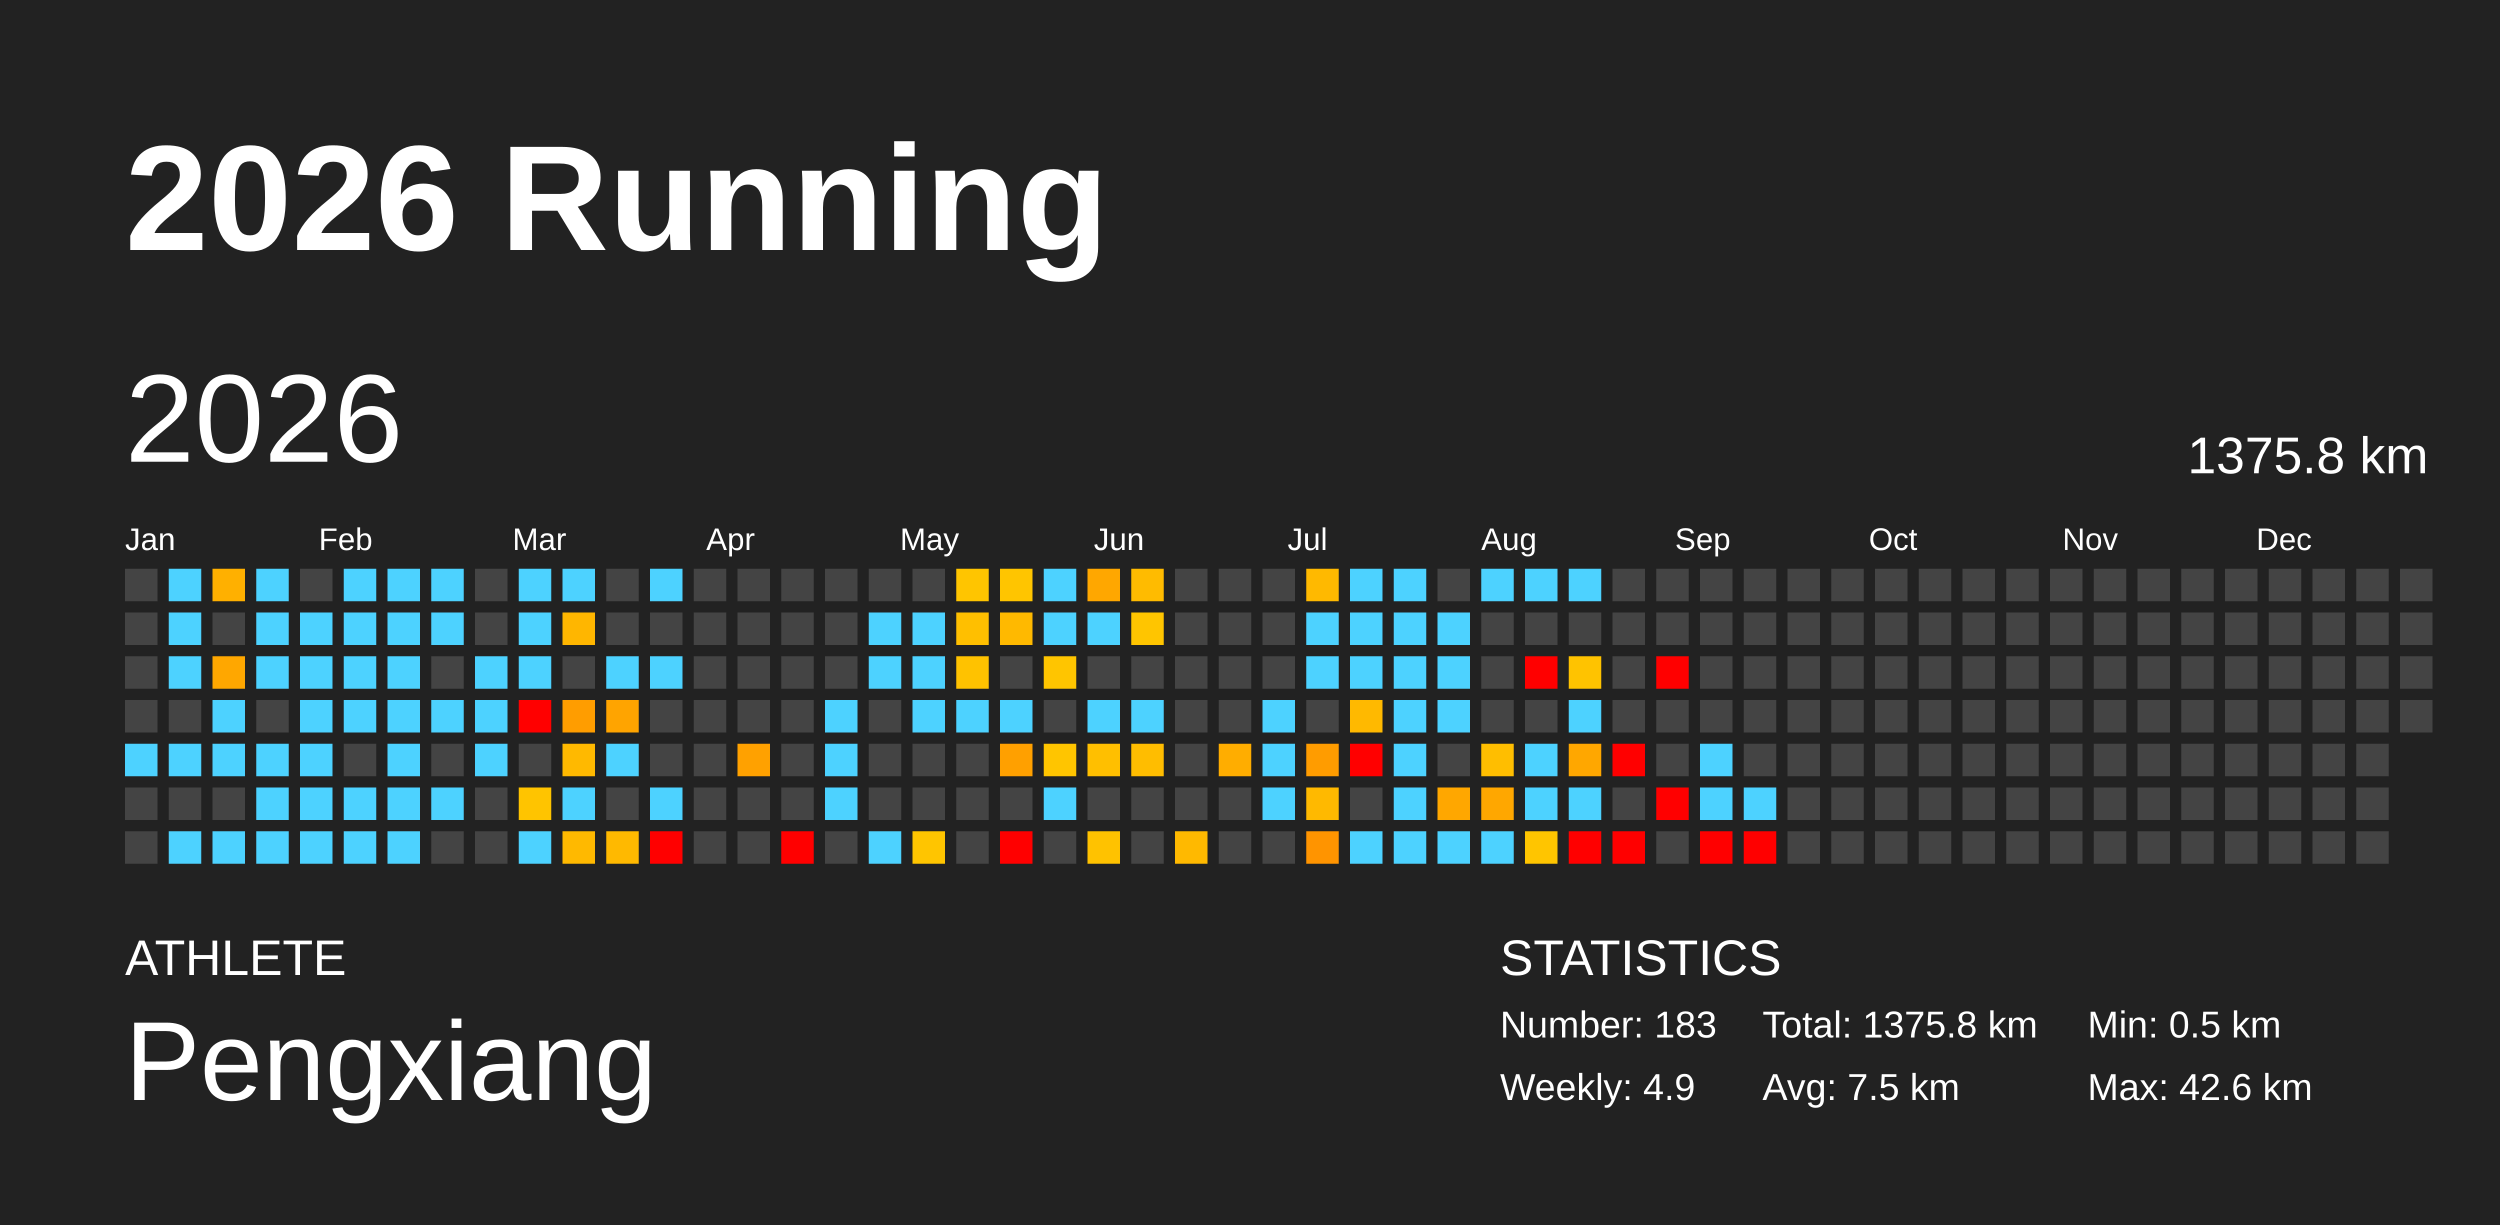
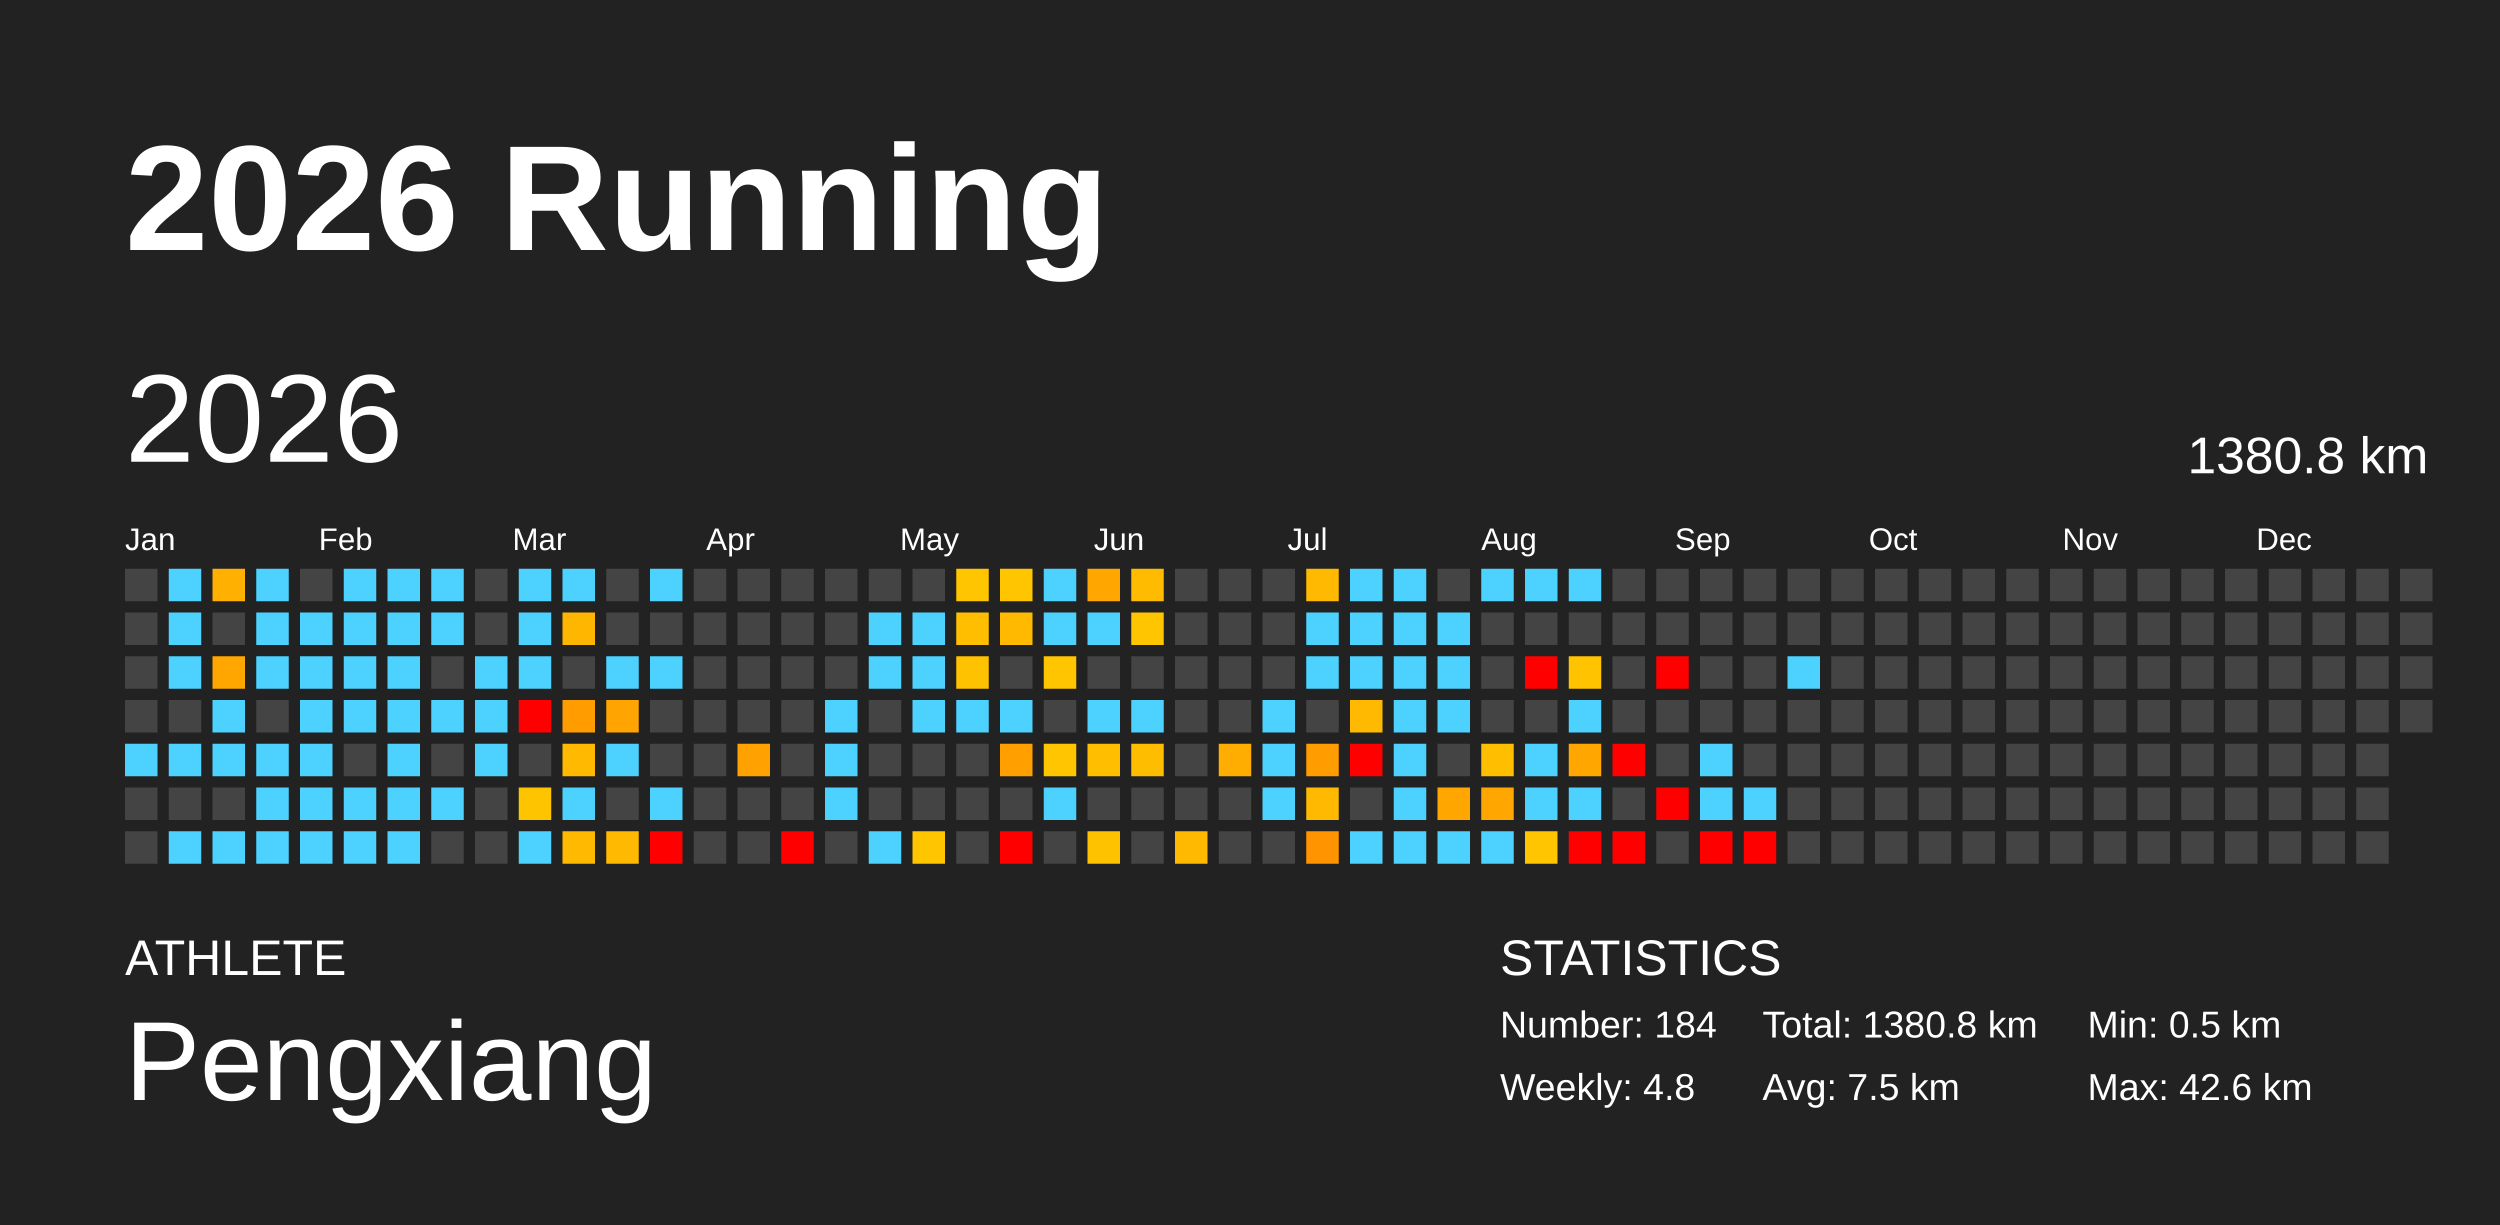
<svg xmlns="http://www.w3.org/2000/svg" baseProfile="full" height="98mm" version="1.1" viewBox="0,0,200,98" width="200mm">
  <defs />
  <rect fill="#222222" height="98" width="200" x="0" y="0" />
  <text fill="#FFFFFF" style="font-size:12px; font-family:Arial; font-weight:bold;" x="10" y="20">2026 Running</text>
  <text fill="#FFFFFF" style="font-size:4px; font-family:Arial" x="10" y="78">ATHLETE</text>
  <text fill="#FFFFFF" style="font-size:9px; font-family:Arial" x="10" y="88">Pengxiang</text>
  <text fill="#FFFFFF" style="font-size:4px; font-family:Arial" x="120" y="78">STATISTICS</text>
-   <text fill="#FFFFFF" style="font-size:3px; font-family:Arial" x="120" y="83">Number: 183</text>
-   <text fill="#FFFFFF" style="font-size:3px; font-family:Arial" x="120" y="88">Weekly: 4.9</text>
-   <text fill="#FFFFFF" style="font-size:3px; font-family:Arial" x="141" y="83">Total: 1375.8 km</text>
+   <text fill="#FFFFFF" style="font-size:3px; font-family:Arial" x="120" y="83">Number: 184</text>
+   <text fill="#FFFFFF" style="font-size:3px; font-family:Arial" x="120" y="88">Weekly: 4.8</text>
+   <text fill="#FFFFFF" style="font-size:3px; font-family:Arial" x="141" y="83">Total: 1380.8 km</text>
  <text fill="#FFFFFF" style="font-size:3px; font-family:Arial" x="141" y="88">Avg: 7.5 km</text>
  <text fill="#FFFFFF" style="font-size:3px; font-family:Arial" x="167" y="83">Min: 0.5 km</text>
  <text fill="#FFFFFF" style="font-size:3px; font-family:Arial" x="167" y="88">Max: 42.6 km</text>
  <text dominant-baseline="hanging" fill="#FFFFFF" style="font-size:10.0px; font-family:Arial;" x="10" y="30">2026</text>
-   <text dominant-baseline="hanging" fill="#FFFFFF" style="font-size:4.125px; font-family:Arial;" x="175" y="35">1375.8 km</text>
+   <text dominant-baseline="hanging" fill="#FFFFFF" style="font-size:4.125px; font-family:Arial;" x="175" y="35">1380.8 km</text>
  <text fill="#FFFFFF" style="font-size:2.5px; font-family:Arial" x="10.0" y="44">Jan</text>
  <text fill="#FFFFFF" style="font-size:2.5px; font-family:Arial" x="25.5" y="44">Feb</text>
  <text fill="#FFFFFF" style="font-size:2.5px; font-family:Arial" x="41.0" y="44">Mar</text>
  <text fill="#FFFFFF" style="font-size:2.5px; font-family:Arial" x="56.5" y="44">Apr</text>
  <text fill="#FFFFFF" style="font-size:2.5px; font-family:Arial" x="72.0" y="44">May</text>
  <text fill="#FFFFFF" style="font-size:2.5px; font-family:Arial" x="87.5" y="44">Jun</text>
  <text fill="#FFFFFF" style="font-size:2.5px; font-family:Arial" x="103.0" y="44">Jul</text>
  <text fill="#FFFFFF" style="font-size:2.5px; font-family:Arial" x="118.5" y="44">Aug</text>
  <text fill="#FFFFFF" style="font-size:2.5px; font-family:Arial" x="134.0" y="44">Sep</text>
  <text fill="#FFFFFF" style="font-size:2.5px; font-family:Arial" x="149.5" y="44">Oct</text>
  <text fill="#FFFFFF" style="font-size:2.5px; font-family:Arial" x="165.0" y="44">Nov</text>
  <text fill="#FFFFFF" style="font-size:2.5px; font-family:Arial" x="180.5" y="44">Dec</text>
  <rect fill="#444444" height="2.6" width="2.6" x="10.0" y="45.5" />
  <rect fill="#444444" height="2.6" width="2.6" x="10.0" y="49.0" />
  <rect fill="#444444" height="2.6" width="2.6" x="10.0" y="52.5" />
  <rect fill="#444444" height="2.6" width="2.6" x="10.0" y="56.0" />
  <rect fill="#4dd2ff" height="2.6" width="2.6" x="10.0" y="59.5" />
  <rect fill="#444444" height="2.6" width="2.6" x="10.0" y="63.0" />
  <rect fill="#444444" height="2.6" width="2.6" x="10.0" y="66.5" />
  <rect fill="#4dd2ff" height="2.6" width="2.6" x="13.5" y="45.5" />
  <rect fill="#4dd2ff" height="2.6" width="2.6" x="13.5" y="49.0" />
  <rect fill="#4dd2ff" height="2.6" width="2.6" x="13.5" y="52.5" />
  <rect fill="#444444" height="2.6" width="2.6" x="13.5" y="56.0" />
  <rect fill="#4dd2ff" height="2.6" width="2.6" x="13.5" y="59.5" />
  <rect fill="#444444" height="2.6" width="2.6" x="13.5" y="63.0" />
  <rect fill="#4dd2ff" height="2.6" width="2.6" x="13.5" y="66.5" />
  <rect fill="#ffb000" height="2.6" width="2.6" x="17.0" y="45.5" />
  <rect fill="#444444" height="2.6" width="2.6" x="17.0" y="49.0" />
  <rect fill="#ffa700" height="2.6" width="2.6" x="17.0" y="52.5" />
  <rect fill="#4dd2ff" height="2.6" width="2.6" x="17.0" y="56.0" />
  <rect fill="#4dd2ff" height="2.6" width="2.6" x="17.0" y="59.5" />
  <rect fill="#444444" height="2.6" width="2.6" x="17.0" y="63.0" />
  <rect fill="#4dd2ff" height="2.6" width="2.6" x="17.0" y="66.5" />
  <rect fill="#4dd2ff" height="2.6" width="2.6" x="20.5" y="45.5" />
  <rect fill="#4dd2ff" height="2.6" width="2.6" x="20.5" y="49.0" />
  <rect fill="#4dd2ff" height="2.6" width="2.6" x="20.5" y="52.5" />
  <rect fill="#444444" height="2.6" width="2.6" x="20.5" y="56.0" />
  <rect fill="#4dd2ff" height="2.6" width="2.6" x="20.5" y="59.5" />
  <rect fill="#4dd2ff" height="2.6" width="2.6" x="20.5" y="63.0" />
  <rect fill="#4dd2ff" height="2.6" width="2.6" x="20.5" y="66.5" />
  <rect fill="#444444" height="2.6" width="2.6" x="24.0" y="45.5" />
  <rect fill="#4dd2ff" height="2.6" width="2.6" x="24.0" y="49.0" />
  <rect fill="#4dd2ff" height="2.6" width="2.6" x="24.0" y="52.5" />
  <rect fill="#4dd2ff" height="2.6" width="2.6" x="24.0" y="56.0" />
  <rect fill="#4dd2ff" height="2.6" width="2.6" x="24.0" y="59.5" />
  <rect fill="#4dd2ff" height="2.6" width="2.6" x="24.0" y="63.0" />
  <rect fill="#4dd2ff" height="2.6" width="2.6" x="24.0" y="66.5" />
  <rect fill="#4dd2ff" height="2.6" width="2.6" x="27.5" y="45.5" />
  <rect fill="#4dd2ff" height="2.6" width="2.6" x="27.5" y="49.0" />
  <rect fill="#4dd2ff" height="2.6" width="2.6" x="27.5" y="52.5" />
  <rect fill="#4dd2ff" height="2.6" width="2.6" x="27.5" y="56.0" />
  <rect fill="#444444" height="2.6" width="2.6" x="27.5" y="59.5" />
  <rect fill="#4dd2ff" height="2.6" width="2.6" x="27.5" y="63.0" />
  <rect fill="#4dd2ff" height="2.6" width="2.6" x="27.5" y="66.5" />
  <rect fill="#4dd2ff" height="2.6" width="2.6" x="31.0" y="45.5" />
  <rect fill="#4dd2ff" height="2.6" width="2.6" x="31.0" y="49.0" />
  <rect fill="#4dd2ff" height="2.6" width="2.6" x="31.0" y="52.5" />
  <rect fill="#4dd2ff" height="2.6" width="2.6" x="31.0" y="56.0" />
  <rect fill="#4dd2ff" height="2.6" width="2.6" x="31.0" y="59.5" />
  <rect fill="#4dd2ff" height="2.6" width="2.6" x="31.0" y="63.0" />
  <rect fill="#4dd2ff" height="2.6" width="2.6" x="31.0" y="66.5" />
  <rect fill="#4dd2ff" height="2.6" width="2.6" x="34.5" y="45.5" />
  <rect fill="#4dd2ff" height="2.6" width="2.6" x="34.5" y="49.0" />
  <rect fill="#444444" height="2.6" width="2.6" x="34.5" y="52.5" />
  <rect fill="#4dd2ff" height="2.6" width="2.6" x="34.5" y="56.0" />
  <rect fill="#444444" height="2.6" width="2.6" x="34.5" y="59.5" />
  <rect fill="#4dd2ff" height="2.6" width="2.6" x="34.5" y="63.0" />
  <rect fill="#444444" height="2.6" width="2.6" x="34.5" y="66.5" />
  <rect fill="#444444" height="2.6" width="2.6" x="38.0" y="45.5" />
  <rect fill="#444444" height="2.6" width="2.6" x="38.0" y="49.0" />
  <rect fill="#4dd2ff" height="2.6" width="2.6" x="38.0" y="52.5" />
  <rect fill="#4dd2ff" height="2.6" width="2.6" x="38.0" y="56.0" />
  <rect fill="#4dd2ff" height="2.6" width="2.6" x="38.0" y="59.5" />
  <rect fill="#444444" height="2.6" width="2.6" x="38.0" y="63.0" />
  <rect fill="#444444" height="2.6" width="2.6" x="38.0" y="66.5" />
  <rect fill="#4dd2ff" height="2.6" width="2.6" x="41.5" y="45.5" />
  <rect fill="#4dd2ff" height="2.6" width="2.6" x="41.5" y="49.0" />
  <rect fill="#4dd2ff" height="2.6" width="2.6" x="41.5" y="52.5" />
  <rect fill="red" height="2.6" width="2.6" x="41.5" y="56.0" />
  <rect fill="#444444" height="2.6" width="2.6" x="41.5" y="59.5" />
  <rect fill="#ffc400" height="2.6" width="2.6" x="41.5" y="63.0" />
  <rect fill="#4dd2ff" height="2.6" width="2.6" x="41.5" y="66.5" />
  <rect fill="#4dd2ff" height="2.6" width="2.6" x="45.0" y="45.5" />
  <rect fill="#ffb600" height="2.6" width="2.6" x="45.0" y="49.0" />
  <rect fill="#444444" height="2.6" width="2.6" x="45.0" y="52.5" />
  <rect fill="#ff9d00" height="2.6" width="2.6" x="45.0" y="56.0" />
  <rect fill="#ffb900" height="2.6" width="2.6" x="45.0" y="59.5" />
  <rect fill="#4dd2ff" height="2.6" width="2.6" x="45.0" y="63.0" />
  <rect fill="#ffb900" height="2.6" width="2.6" x="45.0" y="66.5" />
  <rect fill="#444444" height="2.6" width="2.6" x="48.5" y="45.5" />
  <rect fill="#444444" height="2.6" width="2.6" x="48.5" y="49.0" />
  <rect fill="#4dd2ff" height="2.6" width="2.6" x="48.5" y="52.5" />
  <rect fill="#ffa400" height="2.6" width="2.6" x="48.5" y="56.0" />
  <rect fill="#4dd2ff" height="2.6" width="2.6" x="48.5" y="59.5" />
  <rect fill="#444444" height="2.6" width="2.6" x="48.5" y="63.0" />
  <rect fill="#ffb900" height="2.6" width="2.6" x="48.5" y="66.5" />
  <rect fill="#4dd2ff" height="2.6" width="2.6" x="52.0" y="45.5" />
  <rect fill="#444444" height="2.6" width="2.6" x="52.0" y="49.0" />
  <rect fill="#4dd2ff" height="2.6" width="2.6" x="52.0" y="52.5" />
  <rect fill="#444444" height="2.6" width="2.6" x="52.0" y="56.0" />
  <rect fill="#444444" height="2.6" width="2.6" x="52.0" y="59.5" />
  <rect fill="#4dd2ff" height="2.6" width="2.6" x="52.0" y="63.0" />
  <rect fill="red" height="2.6" width="2.6" x="52.0" y="66.5" />
  <rect fill="#444444" height="2.6" width="2.6" x="55.5" y="45.5" />
  <rect fill="#444444" height="2.6" width="2.6" x="55.5" y="49.0" />
  <rect fill="#444444" height="2.6" width="2.6" x="55.5" y="52.5" />
  <rect fill="#444444" height="2.6" width="2.6" x="55.5" y="56.0" />
  <rect fill="#444444" height="2.6" width="2.6" x="55.5" y="59.5" />
  <rect fill="#444444" height="2.6" width="2.6" x="55.5" y="63.0" />
  <rect fill="#444444" height="2.6" width="2.6" x="55.5" y="66.5" />
  <rect fill="#444444" height="2.6" width="2.6" x="59.0" y="45.5" />
  <rect fill="#444444" height="2.6" width="2.6" x="59.0" y="49.0" />
  <rect fill="#444444" height="2.6" width="2.6" x="59.0" y="52.5" />
  <rect fill="#444444" height="2.6" width="2.6" x="59.0" y="56.0" />
  <rect fill="#ffa100" height="2.6" width="2.6" x="59.0" y="59.5" />
  <rect fill="#444444" height="2.6" width="2.6" x="59.0" y="63.0" />
  <rect fill="#444444" height="2.6" width="2.6" x="59.0" y="66.5" />
  <rect fill="#444444" height="2.6" width="2.6" x="62.5" y="45.5" />
  <rect fill="#444444" height="2.6" width="2.6" x="62.5" y="49.0" />
  <rect fill="#444444" height="2.6" width="2.6" x="62.5" y="52.5" />
  <rect fill="#444444" height="2.6" width="2.6" x="62.5" y="56.0" />
  <rect fill="#444444" height="2.6" width="2.6" x="62.5" y="59.5" />
  <rect fill="#444444" height="2.6" width="2.6" x="62.5" y="63.0" />
  <rect fill="red" height="2.6" width="2.6" x="62.5" y="66.5" />
  <rect fill="#444444" height="2.6" width="2.6" x="66.0" y="45.5" />
  <rect fill="#444444" height="2.6" width="2.6" x="66.0" y="49.0" />
  <rect fill="#444444" height="2.6" width="2.6" x="66.0" y="52.5" />
  <rect fill="#4dd2ff" height="2.6" width="2.6" x="66.0" y="56.0" />
  <rect fill="#4dd2ff" height="2.6" width="2.6" x="66.0" y="59.5" />
  <rect fill="#4dd2ff" height="2.6" width="2.6" x="66.0" y="63.0" />
  <rect fill="#444444" height="2.6" width="2.6" x="66.0" y="66.5" />
  <rect fill="#444444" height="2.6" width="2.6" x="69.5" y="45.5" />
  <rect fill="#4dd2ff" height="2.6" width="2.6" x="69.5" y="49.0" />
  <rect fill="#4dd2ff" height="2.6" width="2.6" x="69.5" y="52.5" />
  <rect fill="#444444" height="2.6" width="2.6" x="69.5" y="56.0" />
  <rect fill="#444444" height="2.6" width="2.6" x="69.5" y="59.5" />
  <rect fill="#444444" height="2.6" width="2.6" x="69.5" y="63.0" />
  <rect fill="#4dd2ff" height="2.6" width="2.6" x="69.5" y="66.5" />
  <rect fill="#444444" height="2.6" width="2.6" x="73.0" y="45.5" />
  <rect fill="#4dd2ff" height="2.6" width="2.6" x="73.0" y="49.0" />
  <rect fill="#4dd2ff" height="2.6" width="2.6" x="73.0" y="52.5" />
  <rect fill="#4dd2ff" height="2.6" width="2.6" x="73.0" y="56.0" />
  <rect fill="#444444" height="2.6" width="2.6" x="73.0" y="59.5" />
  <rect fill="#444444" height="2.6" width="2.6" x="73.0" y="63.0" />
  <rect fill="#ffc500" height="2.6" width="2.6" x="73.0" y="66.5" />
  <rect fill="#ffc500" height="2.6" width="2.6" x="76.5" y="45.5" />
  <rect fill="#ffbf00" height="2.6" width="2.6" x="76.5" y="49.0" />
  <rect fill="#ffc200" height="2.6" width="2.6" x="76.5" y="52.5" />
  <rect fill="#4dd2ff" height="2.6" width="2.6" x="76.5" y="56.0" />
  <rect fill="#444444" height="2.6" width="2.6" x="76.5" y="59.5" />
  <rect fill="#444444" height="2.6" width="2.6" x="76.5" y="63.0" />
  <rect fill="#444444" height="2.6" width="2.6" x="76.5" y="66.5" />
  <rect fill="#ffc500" height="2.6" width="2.6" x="80.0" y="45.5" />
  <rect fill="#ffb900" height="2.6" width="2.6" x="80.0" y="49.0" />
  <rect fill="#444444" height="2.6" width="2.6" x="80.0" y="52.5" />
  <rect fill="#4dd2ff" height="2.6" width="2.6" x="80.0" y="56.0" />
  <rect fill="#ffa000" height="2.6" width="2.6" x="80.0" y="59.5" />
  <rect fill="#444444" height="2.6" width="2.6" x="80.0" y="63.0" />
  <rect fill="red" height="2.6" width="2.6" x="80.0" y="66.5" />
  <rect fill="#4dd2ff" height="2.6" width="2.6" x="83.5" y="45.5" />
  <rect fill="#4dd2ff" height="2.6" width="2.6" x="83.5" y="49.0" />
  <rect fill="#ffc500" height="2.6" width="2.6" x="83.5" y="52.5" />
  <rect fill="#444444" height="2.6" width="2.6" x="83.5" y="56.0" />
  <rect fill="#ffc500" height="2.6" width="2.6" x="83.5" y="59.5" />
  <rect fill="#4dd2ff" height="2.6" width="2.6" x="83.5" y="63.0" />
  <rect fill="#444444" height="2.6" width="2.6" x="83.5" y="66.5" />
  <rect fill="#ffa700" height="2.6" width="2.6" x="87.0" y="45.5" />
  <rect fill="#4dd2ff" height="2.6" width="2.6" x="87.0" y="49.0" />
  <rect fill="#444444" height="2.6" width="2.6" x="87.0" y="52.5" />
  <rect fill="#4dd2ff" height="2.6" width="2.6" x="87.0" y="56.0" />
  <rect fill="#ffbf00" height="2.6" width="2.6" x="87.0" y="59.5" />
  <rect fill="#444444" height="2.6" width="2.6" x="87.0" y="63.0" />
  <rect fill="#ffc200" height="2.6" width="2.6" x="87.0" y="66.5" />
  <rect fill="#ffbb00" height="2.6" width="2.6" x="90.5" y="45.5" />
  <rect fill="#ffc500" height="2.6" width="2.6" x="90.5" y="49.0" />
  <rect fill="#444444" height="2.6" width="2.6" x="90.5" y="52.5" />
  <rect fill="#4dd2ff" height="2.6" width="2.6" x="90.5" y="56.0" />
  <rect fill="#ffbd00" height="2.6" width="2.6" x="90.5" y="59.5" />
  <rect fill="#444444" height="2.6" width="2.6" x="90.5" y="63.0" />
  <rect fill="#444444" height="2.6" width="2.6" x="90.5" y="66.5" />
  <rect fill="#444444" height="2.6" width="2.6" x="94.0" y="45.5" />
  <rect fill="#444444" height="2.6" width="2.6" x="94.0" y="49.0" />
  <rect fill="#444444" height="2.6" width="2.6" x="94.0" y="52.5" />
  <rect fill="#444444" height="2.6" width="2.6" x="94.0" y="56.0" />
  <rect fill="#444444" height="2.6" width="2.6" x="94.0" y="59.5" />
  <rect fill="#444444" height="2.6" width="2.6" x="94.0" y="63.0" />
  <rect fill="#ffb900" height="2.6" width="2.6" x="94.0" y="66.5" />
  <rect fill="#444444" height="2.6" width="2.6" x="97.5" y="45.5" />
  <rect fill="#444444" height="2.6" width="2.6" x="97.5" y="49.0" />
  <rect fill="#444444" height="2.6" width="2.6" x="97.5" y="52.5" />
  <rect fill="#444444" height="2.6" width="2.6" x="97.5" y="56.0" />
  <rect fill="#ffad00" height="2.6" width="2.6" x="97.5" y="59.5" />
  <rect fill="#444444" height="2.6" width="2.6" x="97.5" y="63.0" />
  <rect fill="#444444" height="2.6" width="2.6" x="97.5" y="66.5" />
  <rect fill="#444444" height="2.6" width="2.6" x="101.0" y="45.5" />
  <rect fill="#444444" height="2.6" width="2.6" x="101.0" y="49.0" />
  <rect fill="#444444" height="2.6" width="2.6" x="101.0" y="52.5" />
  <rect fill="#4dd2ff" height="2.6" width="2.6" x="101.0" y="56.0" />
  <rect fill="#4dd2ff" height="2.6" width="2.6" x="101.0" y="59.5" />
  <rect fill="#4dd2ff" height="2.6" width="2.6" x="101.0" y="63.0" />
  <rect fill="#444444" height="2.6" width="2.6" x="101.0" y="66.5" />
  <rect fill="#ffb900" height="2.6" width="2.6" x="104.5" y="45.5" />
  <rect fill="#4dd2ff" height="2.6" width="2.6" x="104.5" y="49.0" />
  <rect fill="#4dd2ff" height="2.6" width="2.6" x="104.5" y="52.5" />
  <rect fill="#444444" height="2.6" width="2.6" x="104.5" y="56.0" />
  <rect fill="#ff9c00" height="2.6" width="2.6" x="104.5" y="59.5" />
  <rect fill="#ffb900" height="2.6" width="2.6" x="104.5" y="63.0" />
  <rect fill="#ff9400" height="2.6" width="2.6" x="104.5" y="66.5" />
  <rect fill="#4dd2ff" height="2.6" width="2.6" x="108.0" y="45.5" />
  <rect fill="#4dd2ff" height="2.6" width="2.6" x="108.0" y="49.0" />
  <rect fill="#4dd2ff" height="2.6" width="2.6" x="108.0" y="52.5" />
  <rect fill="#ffb900" height="2.6" width="2.6" x="108.0" y="56.0" />
  <rect fill="red" height="2.6" width="2.6" x="108.0" y="59.5" />
  <rect fill="#444444" height="2.6" width="2.6" x="108.0" y="63.0" />
  <rect fill="#4dd2ff" height="2.6" width="2.6" x="108.0" y="66.5" />
  <rect fill="#4dd2ff" height="2.6" width="2.6" x="111.5" y="45.5" />
  <rect fill="#4dd2ff" height="2.6" width="2.6" x="111.5" y="49.0" />
  <rect fill="#4dd2ff" height="2.6" width="2.6" x="111.5" y="52.5" />
  <rect fill="#4dd2ff" height="2.6" width="2.6" x="111.5" y="56.0" />
  <rect fill="#4dd2ff" height="2.6" width="2.6" x="111.5" y="59.5" />
  <rect fill="#4dd2ff" height="2.6" width="2.6" x="111.5" y="63.0" />
  <rect fill="#4dd2ff" height="2.6" width="2.6" x="111.5" y="66.5" />
  <rect fill="#444444" height="2.6" width="2.6" x="115.0" y="45.5" />
  <rect fill="#4dd2ff" height="2.6" width="2.6" x="115.0" y="49.0" />
  <rect fill="#4dd2ff" height="2.6" width="2.6" x="115.0" y="52.5" />
  <rect fill="#4dd2ff" height="2.6" width="2.6" x="115.0" y="56.0" />
  <rect fill="#444444" height="2.6" width="2.6" x="115.0" y="59.5" />
  <rect fill="#ffa700" height="2.6" width="2.6" x="115.0" y="63.0" />
  <rect fill="#4dd2ff" height="2.6" width="2.6" x="115.0" y="66.5" />
  <rect fill="#4dd2ff" height="2.6" width="2.6" x="118.5" y="45.5" />
  <rect fill="#444444" height="2.6" width="2.6" x="118.5" y="49.0" />
  <rect fill="#444444" height="2.6" width="2.6" x="118.5" y="52.5" />
  <rect fill="#444444" height="2.6" width="2.6" x="118.5" y="56.0" />
  <rect fill="#ffbe00" height="2.6" width="2.6" x="118.5" y="59.5" />
  <rect fill="#ffa700" height="2.6" width="2.6" x="118.5" y="63.0" />
  <rect fill="#4dd2ff" height="2.6" width="2.6" x="118.5" y="66.5" />
  <rect fill="#4dd2ff" height="2.6" width="2.6" x="122.0" y="45.5" />
  <rect fill="#444444" height="2.6" width="2.6" x="122.0" y="49.0" />
  <rect fill="red" height="2.6" width="2.6" x="122.0" y="52.5" />
  <rect fill="#444444" height="2.6" width="2.6" x="122.0" y="56.0" />
  <rect fill="#4dd2ff" height="2.6" width="2.6" x="122.0" y="59.5" />
  <rect fill="#4dd2ff" height="2.6" width="2.6" x="122.0" y="63.0" />
  <rect fill="#ffc500" height="2.6" width="2.6" x="122.0" y="66.5" />
  <rect fill="#4dd2ff" height="2.6" width="2.6" x="125.5" y="45.5" />
  <rect fill="#444444" height="2.6" width="2.6" x="125.5" y="49.0" />
  <rect fill="#ffc300" height="2.6" width="2.6" x="125.5" y="52.5" />
  <rect fill="#4dd2ff" height="2.6" width="2.6" x="125.5" y="56.0" />
  <rect fill="#ffa700" height="2.6" width="2.6" x="125.5" y="59.5" />
  <rect fill="#4dd2ff" height="2.6" width="2.6" x="125.5" y="63.0" />
  <rect fill="red" height="2.6" width="2.6" x="125.5" y="66.5" />
  <rect fill="#444444" height="2.6" width="2.6" x="129.0" y="45.5" />
  <rect fill="#444444" height="2.6" width="2.6" x="129.0" y="49.0" />
  <rect fill="#444444" height="2.6" width="2.6" x="129.0" y="52.5" />
  <rect fill="#444444" height="2.6" width="2.6" x="129.0" y="56.0" />
  <rect fill="red" height="2.6" width="2.6" x="129.0" y="59.5" />
  <rect fill="#444444" height="2.6" width="2.6" x="129.0" y="63.0" />
  <rect fill="red" height="2.6" width="2.6" x="129.0" y="66.5" />
  <rect fill="#444444" height="2.6" width="2.6" x="132.5" y="45.5" />
  <rect fill="#444444" height="2.6" width="2.6" x="132.5" y="49.0" />
  <rect fill="red" height="2.6" width="2.6" x="132.5" y="52.5" />
  <rect fill="#444444" height="2.6" width="2.6" x="132.5" y="56.0" />
  <rect fill="#444444" height="2.6" width="2.6" x="132.5" y="59.5" />
  <rect fill="red" height="2.6" width="2.6" x="132.5" y="63.0" />
  <rect fill="#444444" height="2.6" width="2.6" x="132.5" y="66.5" />
  <rect fill="#444444" height="2.6" width="2.6" x="136.0" y="45.5" />
  <rect fill="#444444" height="2.6" width="2.6" x="136.0" y="49.0" />
  <rect fill="#444444" height="2.6" width="2.6" x="136.0" y="52.5" />
  <rect fill="#444444" height="2.6" width="2.6" x="136.0" y="56.0" />
  <rect fill="#4dd2ff" height="2.6" width="2.6" x="136.0" y="59.5" />
  <rect fill="#4dd2ff" height="2.6" width="2.6" x="136.0" y="63.0" />
  <rect fill="red" height="2.6" width="2.6" x="136.0" y="66.5" />
  <rect fill="#444444" height="2.6" width="2.6" x="139.5" y="45.5" />
  <rect fill="#444444" height="2.6" width="2.6" x="139.5" y="49.0" />
  <rect fill="#444444" height="2.6" width="2.6" x="139.5" y="52.5" />
  <rect fill="#444444" height="2.6" width="2.6" x="139.5" y="56.0" />
  <rect fill="#444444" height="2.6" width="2.6" x="139.5" y="59.5" />
  <rect fill="#4dd2ff" height="2.6" width="2.6" x="139.5" y="63.0" />
  <rect fill="red" height="2.6" width="2.6" x="139.5" y="66.5" />
  <rect fill="#444444" height="2.6" width="2.6" x="143.0" y="45.5" />
  <rect fill="#444444" height="2.6" width="2.6" x="143.0" y="49.0" />
-   <rect fill="#444444" height="2.6" width="2.6" x="143.0" y="52.5" />
+   <rect fill="#4dd2ff" height="2.6" width="2.6" x="143.0" y="52.5" />
  <rect fill="#444444" height="2.6" width="2.6" x="143.0" y="56.0" />
  <rect fill="#444444" height="2.6" width="2.6" x="143.0" y="59.5" />
  <rect fill="#444444" height="2.6" width="2.6" x="143.0" y="63.0" />
  <rect fill="#444444" height="2.6" width="2.6" x="143.0" y="66.5" />
  <rect fill="#444444" height="2.6" width="2.6" x="146.5" y="45.5" />
  <rect fill="#444444" height="2.6" width="2.6" x="146.5" y="49.0" />
  <rect fill="#444444" height="2.6" width="2.6" x="146.5" y="52.5" />
  <rect fill="#444444" height="2.6" width="2.6" x="146.5" y="56.0" />
  <rect fill="#444444" height="2.6" width="2.6" x="146.5" y="59.5" />
  <rect fill="#444444" height="2.6" width="2.6" x="146.5" y="63.0" />
  <rect fill="#444444" height="2.6" width="2.6" x="146.5" y="66.5" />
  <rect fill="#444444" height="2.6" width="2.6" x="150.0" y="45.5" />
  <rect fill="#444444" height="2.6" width="2.6" x="150.0" y="49.0" />
  <rect fill="#444444" height="2.6" width="2.6" x="150.0" y="52.5" />
  <rect fill="#444444" height="2.6" width="2.6" x="150.0" y="56.0" />
  <rect fill="#444444" height="2.6" width="2.6" x="150.0" y="59.5" />
  <rect fill="#444444" height="2.6" width="2.6" x="150.0" y="63.0" />
  <rect fill="#444444" height="2.6" width="2.6" x="150.0" y="66.5" />
  <rect fill="#444444" height="2.6" width="2.6" x="153.5" y="45.5" />
  <rect fill="#444444" height="2.6" width="2.6" x="153.5" y="49.0" />
  <rect fill="#444444" height="2.6" width="2.6" x="153.5" y="52.5" />
  <rect fill="#444444" height="2.6" width="2.6" x="153.5" y="56.0" />
  <rect fill="#444444" height="2.6" width="2.6" x="153.5" y="59.5" />
  <rect fill="#444444" height="2.6" width="2.6" x="153.5" y="63.0" />
  <rect fill="#444444" height="2.6" width="2.6" x="153.5" y="66.5" />
  <rect fill="#444444" height="2.6" width="2.6" x="157.0" y="45.5" />
  <rect fill="#444444" height="2.6" width="2.6" x="157.0" y="49.0" />
  <rect fill="#444444" height="2.6" width="2.6" x="157.0" y="52.5" />
  <rect fill="#444444" height="2.6" width="2.6" x="157.0" y="56.0" />
  <rect fill="#444444" height="2.6" width="2.6" x="157.0" y="59.5" />
  <rect fill="#444444" height="2.6" width="2.6" x="157.0" y="63.0" />
  <rect fill="#444444" height="2.6" width="2.6" x="157.0" y="66.5" />
  <rect fill="#444444" height="2.6" width="2.6" x="160.5" y="45.5" />
  <rect fill="#444444" height="2.6" width="2.6" x="160.5" y="49.0" />
  <rect fill="#444444" height="2.6" width="2.6" x="160.5" y="52.5" />
  <rect fill="#444444" height="2.6" width="2.6" x="160.5" y="56.0" />
  <rect fill="#444444" height="2.6" width="2.6" x="160.5" y="59.5" />
  <rect fill="#444444" height="2.6" width="2.6" x="160.5" y="63.0" />
  <rect fill="#444444" height="2.6" width="2.6" x="160.5" y="66.5" />
  <rect fill="#444444" height="2.6" width="2.6" x="164.0" y="45.5" />
  <rect fill="#444444" height="2.6" width="2.6" x="164.0" y="49.0" />
  <rect fill="#444444" height="2.6" width="2.6" x="164.0" y="52.5" />
  <rect fill="#444444" height="2.6" width="2.6" x="164.0" y="56.0" />
  <rect fill="#444444" height="2.6" width="2.6" x="164.0" y="59.5" />
  <rect fill="#444444" height="2.6" width="2.6" x="164.0" y="63.0" />
  <rect fill="#444444" height="2.6" width="2.6" x="164.0" y="66.5" />
  <rect fill="#444444" height="2.6" width="2.6" x="167.5" y="45.5" />
  <rect fill="#444444" height="2.6" width="2.6" x="167.5" y="49.0" />
  <rect fill="#444444" height="2.6" width="2.6" x="167.5" y="52.5" />
  <rect fill="#444444" height="2.6" width="2.6" x="167.5" y="56.0" />
  <rect fill="#444444" height="2.6" width="2.6" x="167.5" y="59.5" />
  <rect fill="#444444" height="2.6" width="2.6" x="167.5" y="63.0" />
  <rect fill="#444444" height="2.6" width="2.6" x="167.5" y="66.5" />
  <rect fill="#444444" height="2.6" width="2.6" x="171.0" y="45.5" />
  <rect fill="#444444" height="2.6" width="2.6" x="171.0" y="49.0" />
  <rect fill="#444444" height="2.6" width="2.6" x="171.0" y="52.5" />
  <rect fill="#444444" height="2.6" width="2.6" x="171.0" y="56.0" />
  <rect fill="#444444" height="2.6" width="2.6" x="171.0" y="59.5" />
  <rect fill="#444444" height="2.6" width="2.6" x="171.0" y="63.0" />
  <rect fill="#444444" height="2.6" width="2.6" x="171.0" y="66.5" />
  <rect fill="#444444" height="2.6" width="2.6" x="174.5" y="45.5" />
  <rect fill="#444444" height="2.6" width="2.6" x="174.5" y="49.0" />
  <rect fill="#444444" height="2.6" width="2.6" x="174.5" y="52.5" />
  <rect fill="#444444" height="2.6" width="2.6" x="174.5" y="56.0" />
  <rect fill="#444444" height="2.6" width="2.6" x="174.5" y="59.5" />
  <rect fill="#444444" height="2.6" width="2.6" x="174.5" y="63.0" />
  <rect fill="#444444" height="2.6" width="2.6" x="174.5" y="66.5" />
  <rect fill="#444444" height="2.6" width="2.6" x="178.0" y="45.5" />
  <rect fill="#444444" height="2.6" width="2.6" x="178.0" y="49.0" />
  <rect fill="#444444" height="2.6" width="2.6" x="178.0" y="52.5" />
  <rect fill="#444444" height="2.6" width="2.6" x="178.0" y="56.0" />
  <rect fill="#444444" height="2.6" width="2.6" x="178.0" y="59.5" />
  <rect fill="#444444" height="2.6" width="2.6" x="178.0" y="63.0" />
  <rect fill="#444444" height="2.6" width="2.6" x="178.0" y="66.5" />
  <rect fill="#444444" height="2.6" width="2.6" x="181.5" y="45.5" />
  <rect fill="#444444" height="2.6" width="2.6" x="181.5" y="49.0" />
  <rect fill="#444444" height="2.6" width="2.6" x="181.5" y="52.5" />
  <rect fill="#444444" height="2.6" width="2.6" x="181.5" y="56.0" />
  <rect fill="#444444" height="2.6" width="2.6" x="181.5" y="59.5" />
  <rect fill="#444444" height="2.6" width="2.6" x="181.5" y="63.0" />
  <rect fill="#444444" height="2.6" width="2.6" x="181.5" y="66.5" />
  <rect fill="#444444" height="2.6" width="2.6" x="185.0" y="45.5" />
  <rect fill="#444444" height="2.6" width="2.6" x="185.0" y="49.0" />
  <rect fill="#444444" height="2.6" width="2.6" x="185.0" y="52.5" />
  <rect fill="#444444" height="2.6" width="2.6" x="185.0" y="56.0" />
  <rect fill="#444444" height="2.6" width="2.6" x="185.0" y="59.5" />
  <rect fill="#444444" height="2.6" width="2.6" x="185.0" y="63.0" />
  <rect fill="#444444" height="2.6" width="2.6" x="185.0" y="66.5" />
  <rect fill="#444444" height="2.6" width="2.6" x="188.5" y="45.5" />
  <rect fill="#444444" height="2.6" width="2.6" x="188.5" y="49.0" />
  <rect fill="#444444" height="2.6" width="2.6" x="188.5" y="52.5" />
  <rect fill="#444444" height="2.6" width="2.6" x="188.5" y="56.0" />
  <rect fill="#444444" height="2.6" width="2.6" x="188.5" y="59.5" />
  <rect fill="#444444" height="2.6" width="2.6" x="188.5" y="63.0" />
  <rect fill="#444444" height="2.6" width="2.6" x="188.5" y="66.5" />
  <rect fill="#444444" height="2.6" width="2.6" x="192.0" y="45.5" />
  <rect fill="#444444" height="2.6" width="2.6" x="192.0" y="49.0" />
  <rect fill="#444444" height="2.6" width="2.6" x="192.0" y="52.5" />
  <rect fill="#444444" height="2.6" width="2.6" x="192.0" y="56.0" />
</svg>
